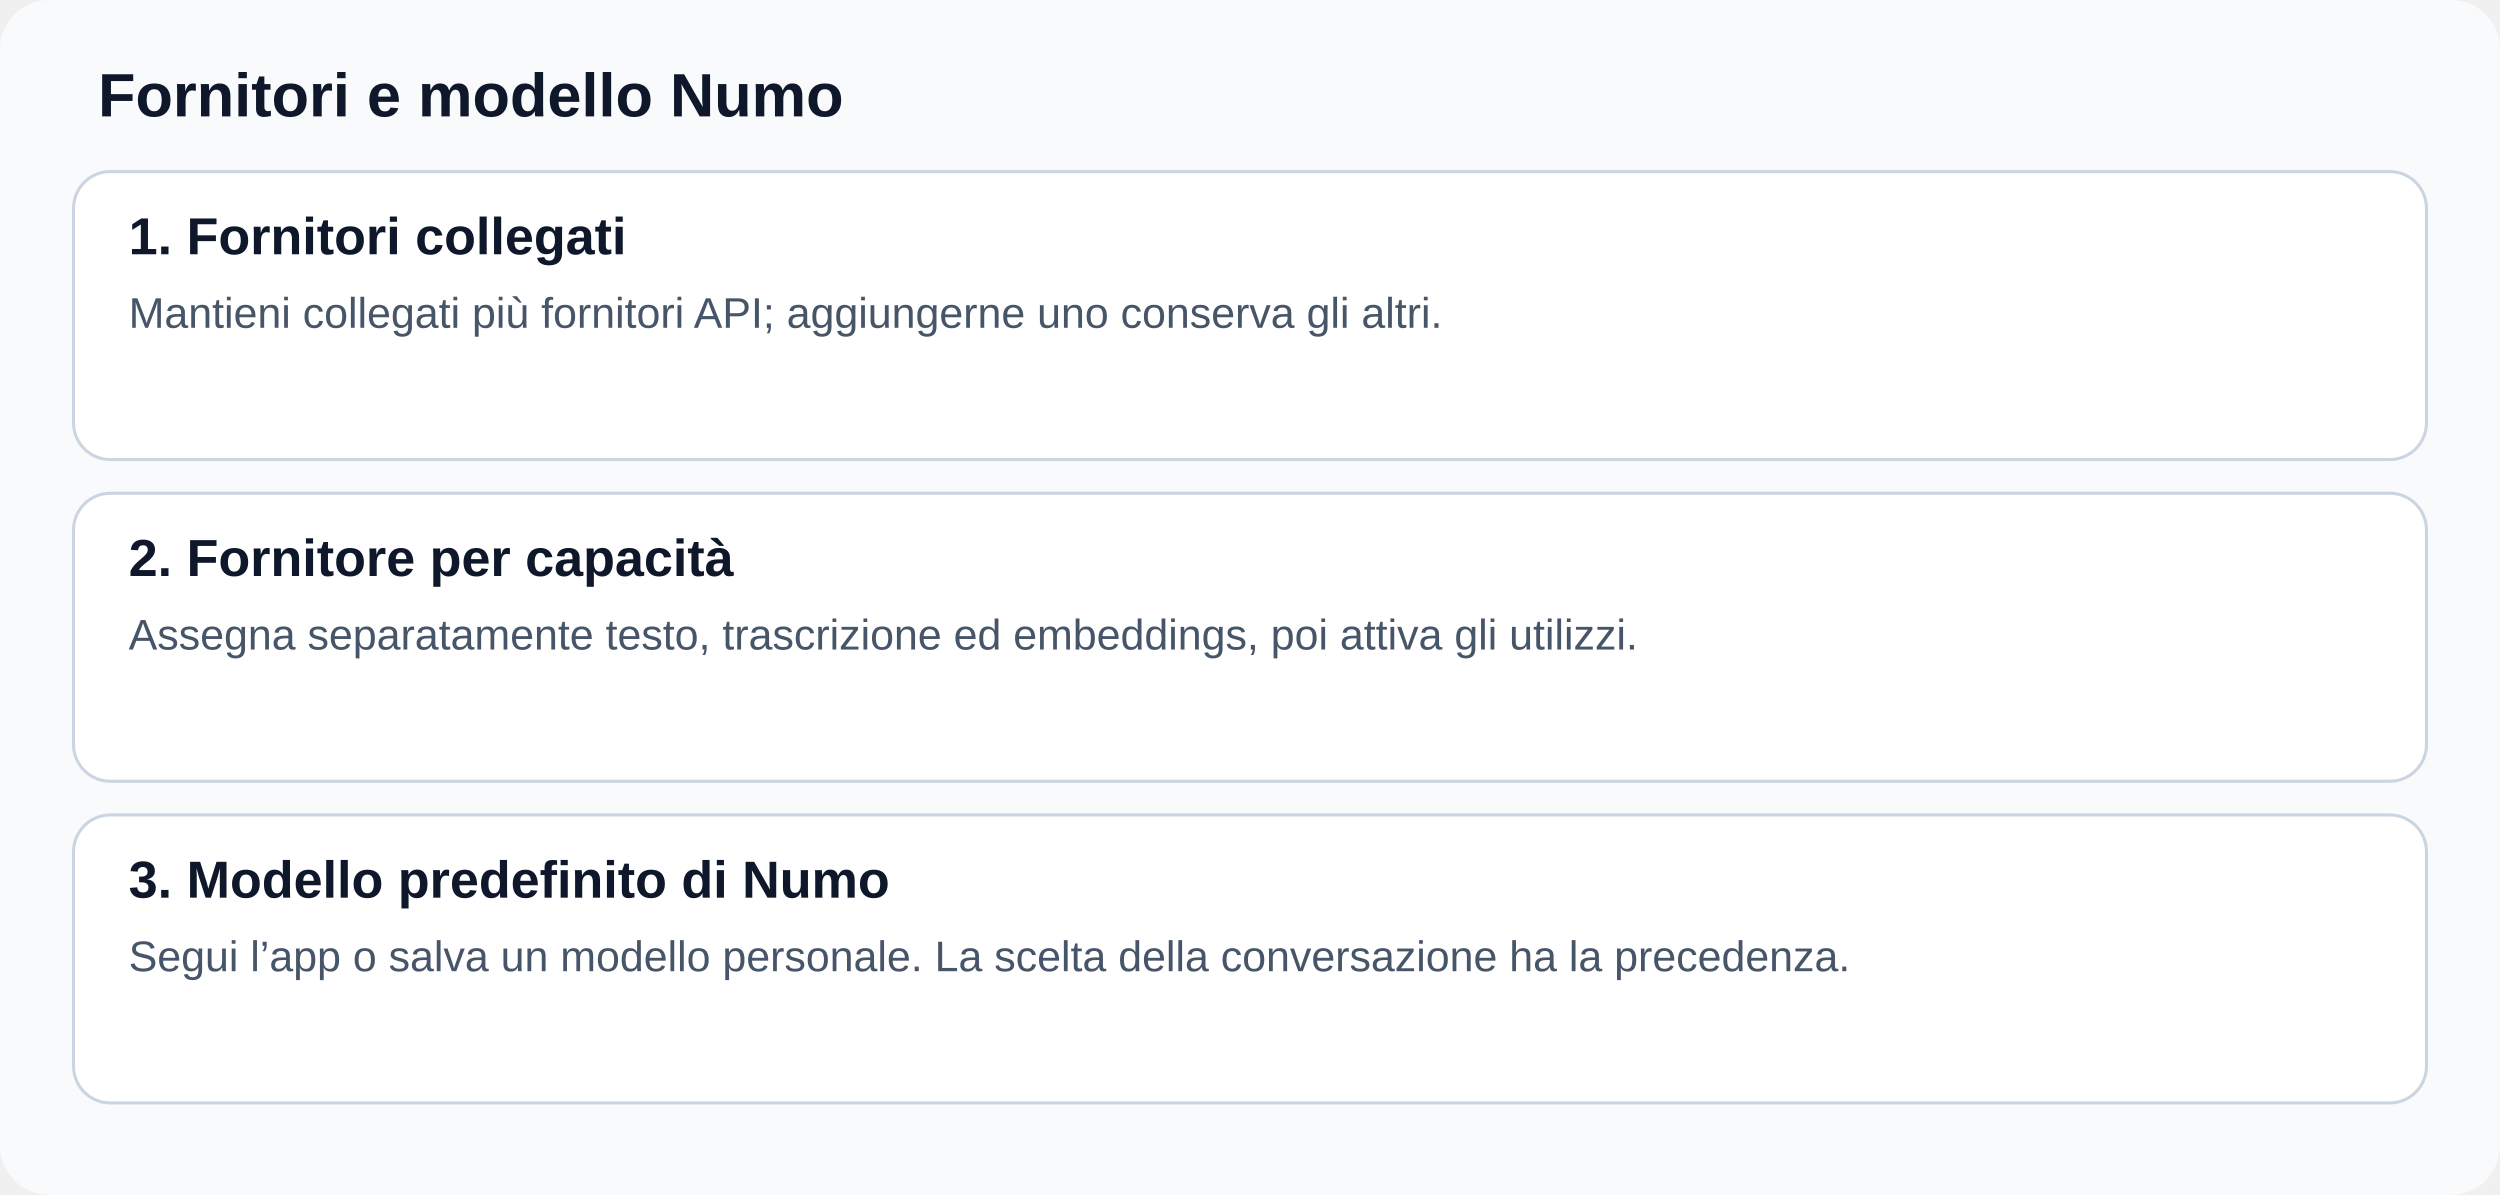
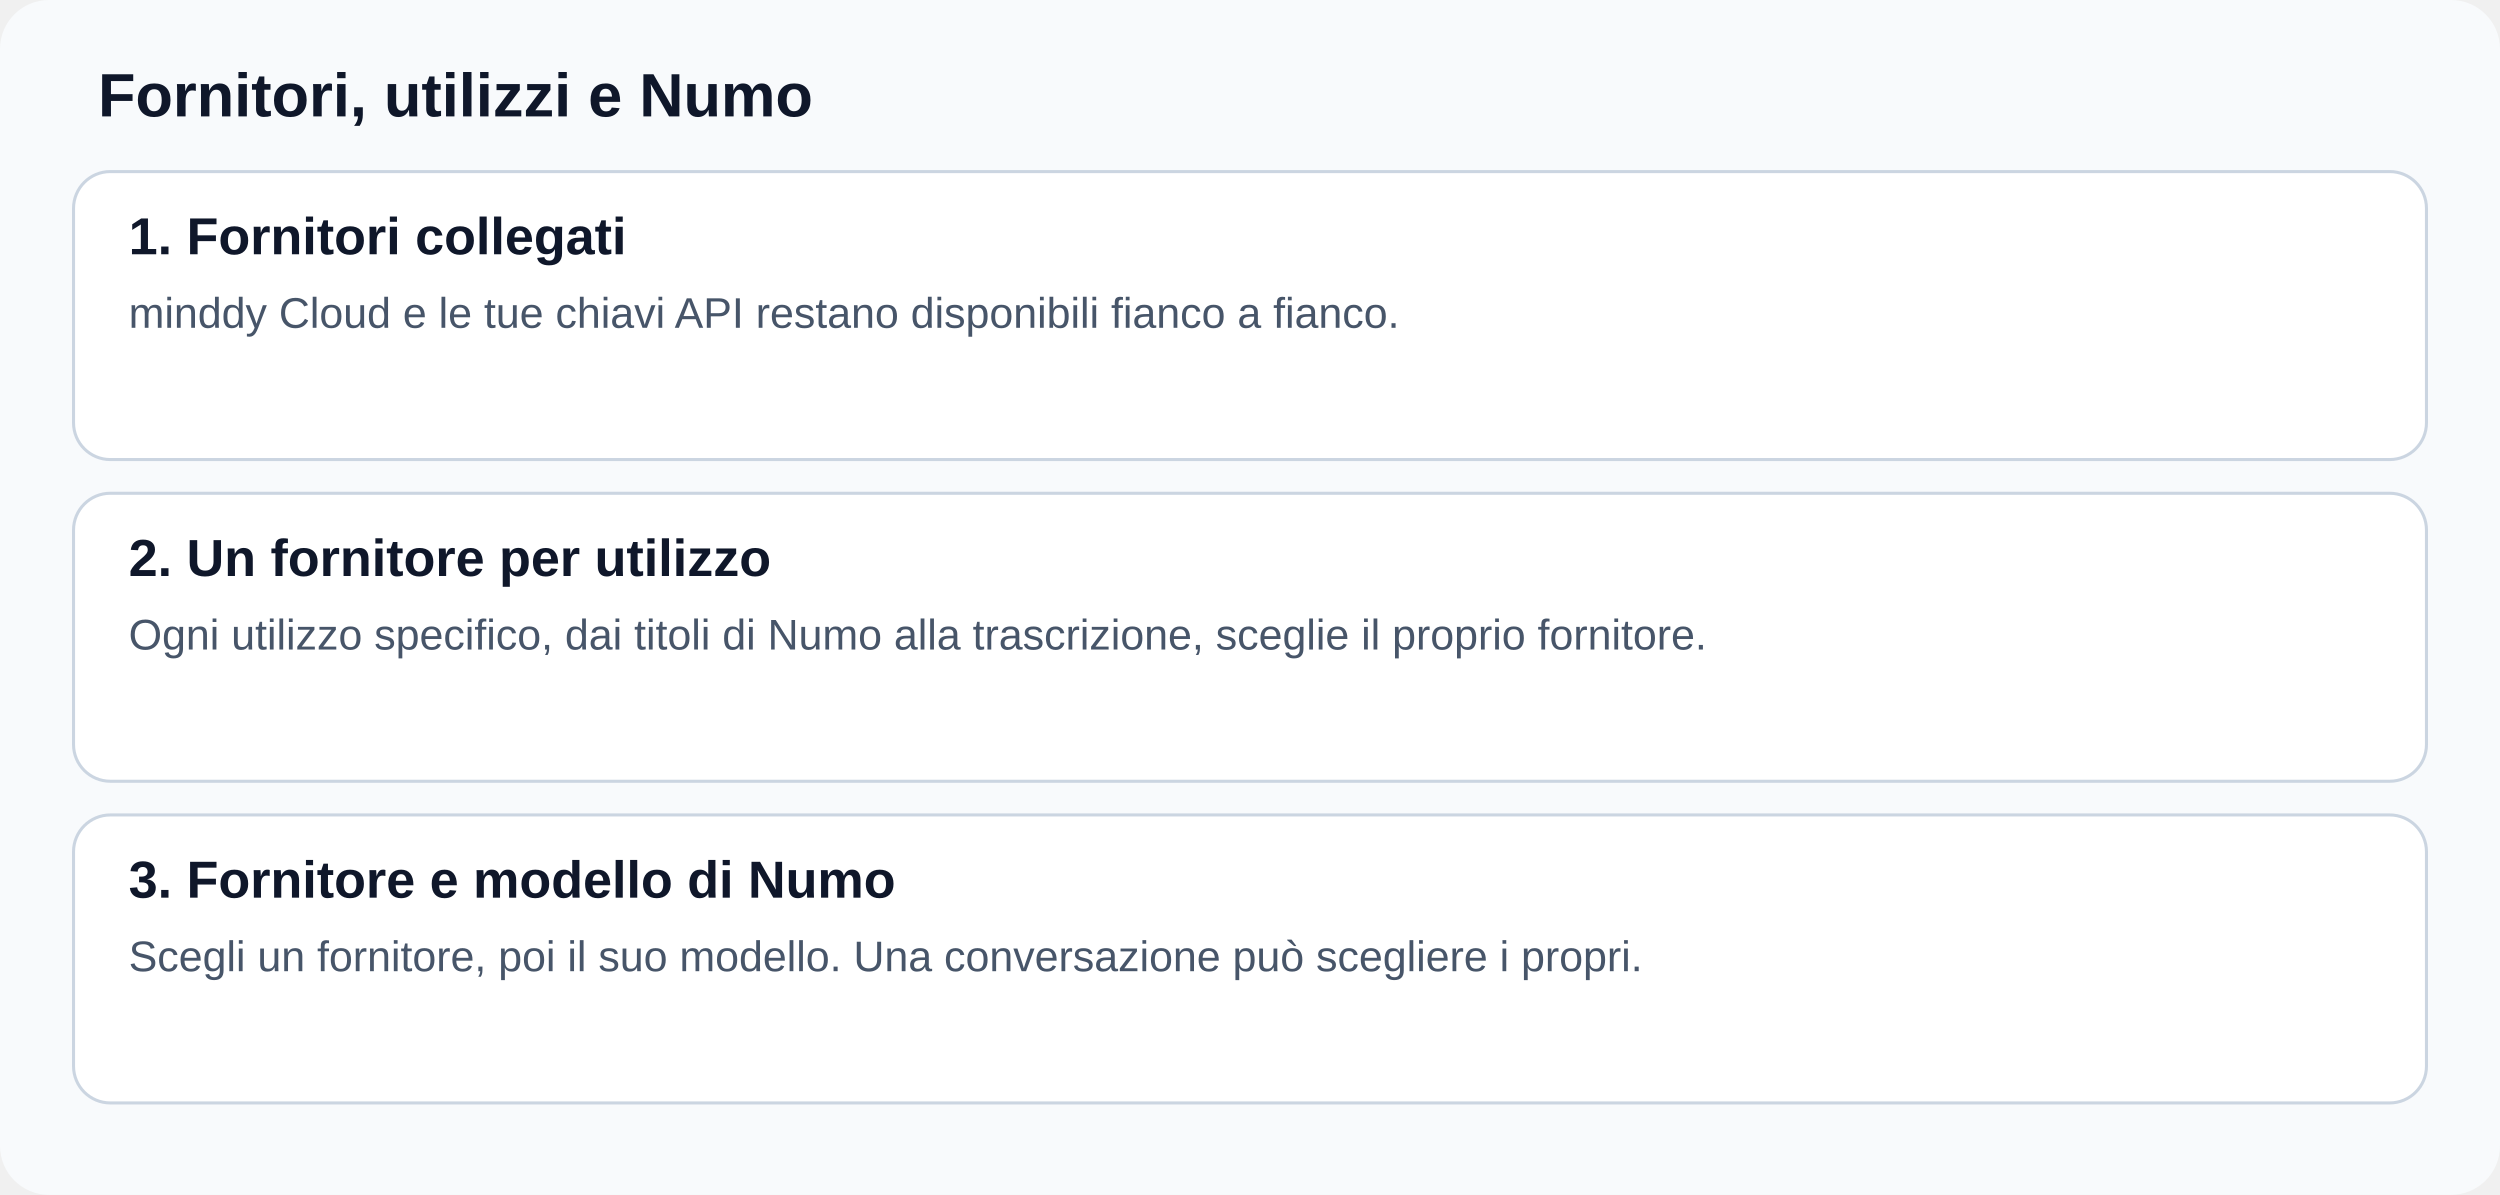
<svg xmlns="http://www.w3.org/2000/svg" width="816" height="390" viewBox="0 0 816 390" role="img" aria-labelledby="title desc">
  <rect width="816" height="390" rx="16" fill="#f8fafc" />
-   <text x="32" y="38" font-family="Arial,sans-serif" font-size="20" font-weight="bold" fill="#0f172a">Fornitori e modello Numo</text>
+   <text x="32" y="38" font-family="Arial,sans-serif" font-size="20" font-weight="bold" fill="#0f172a">Fornitori, utilizzi e Numo</text>
  <rect x="24" y="56" width="768" height="94" rx="12" fill="#fff" stroke="#cbd5e1" />
  <text x="42" y="83" font-family="Arial,sans-serif" font-size="17" font-weight="bold" fill="#0f172a">1. Fornitori collegati</text>
-   <text x="42" y="107" font-family="Arial,sans-serif" font-size="14" fill="#475569">Mantieni collegati più fornitori API; aggiungerne uno conserva gli altri.</text>
+   <text x="42" y="107" font-family="Arial,sans-serif" font-size="14" fill="#475569">minddy Cloud e le tue chiavi API restano disponibili fianco a fianco.</text>
  <rect x="24" y="161" width="768" height="94" rx="12" fill="#fff" stroke="#cbd5e1" />
-   <text x="42" y="188" font-family="Arial,sans-serif" font-size="17" font-weight="bold" fill="#0f172a">2. Fornitore per capacità</text>
-   <text x="42" y="212" font-family="Arial,sans-serif" font-size="14" fill="#475569">Assegna separatamente testo, trascrizione ed embeddings, poi attiva gli utilizzi.</text>
+   <text x="42" y="188" font-family="Arial,sans-serif" font-size="17" font-weight="bold" fill="#0f172a">2. Un fornitore per utilizzo</text>
+   <text x="42" y="212" font-family="Arial,sans-serif" font-size="14" fill="#475569">Ogni utilizzo specifico, dai titoli di Numo alla trascrizione, sceglie il proprio fornitore.</text>
  <rect x="24" y="266" width="768" height="94" rx="12" fill="#fff" stroke="#cbd5e1" />
-   <text x="42" y="293" font-family="Arial,sans-serif" font-size="17" font-weight="bold" fill="#0f172a">3. Modello predefinito di Numo</text>
-   <text x="42" y="317" font-family="Arial,sans-serif" font-size="14" fill="#475569">Segui l’app o salva un modello personale. La scelta della conversazione ha la precedenza.</text>
+   <text x="42" y="293" font-family="Arial,sans-serif" font-size="17" font-weight="bold" fill="#0f172a">3. Fornitore e modello di Numo</text>
+   <text x="42" y="317" font-family="Arial,sans-serif" font-size="14" fill="#475569">Scegli un fornitore, poi il suo modello. Una conversazione può scegliere i propri.</text>
</svg>
